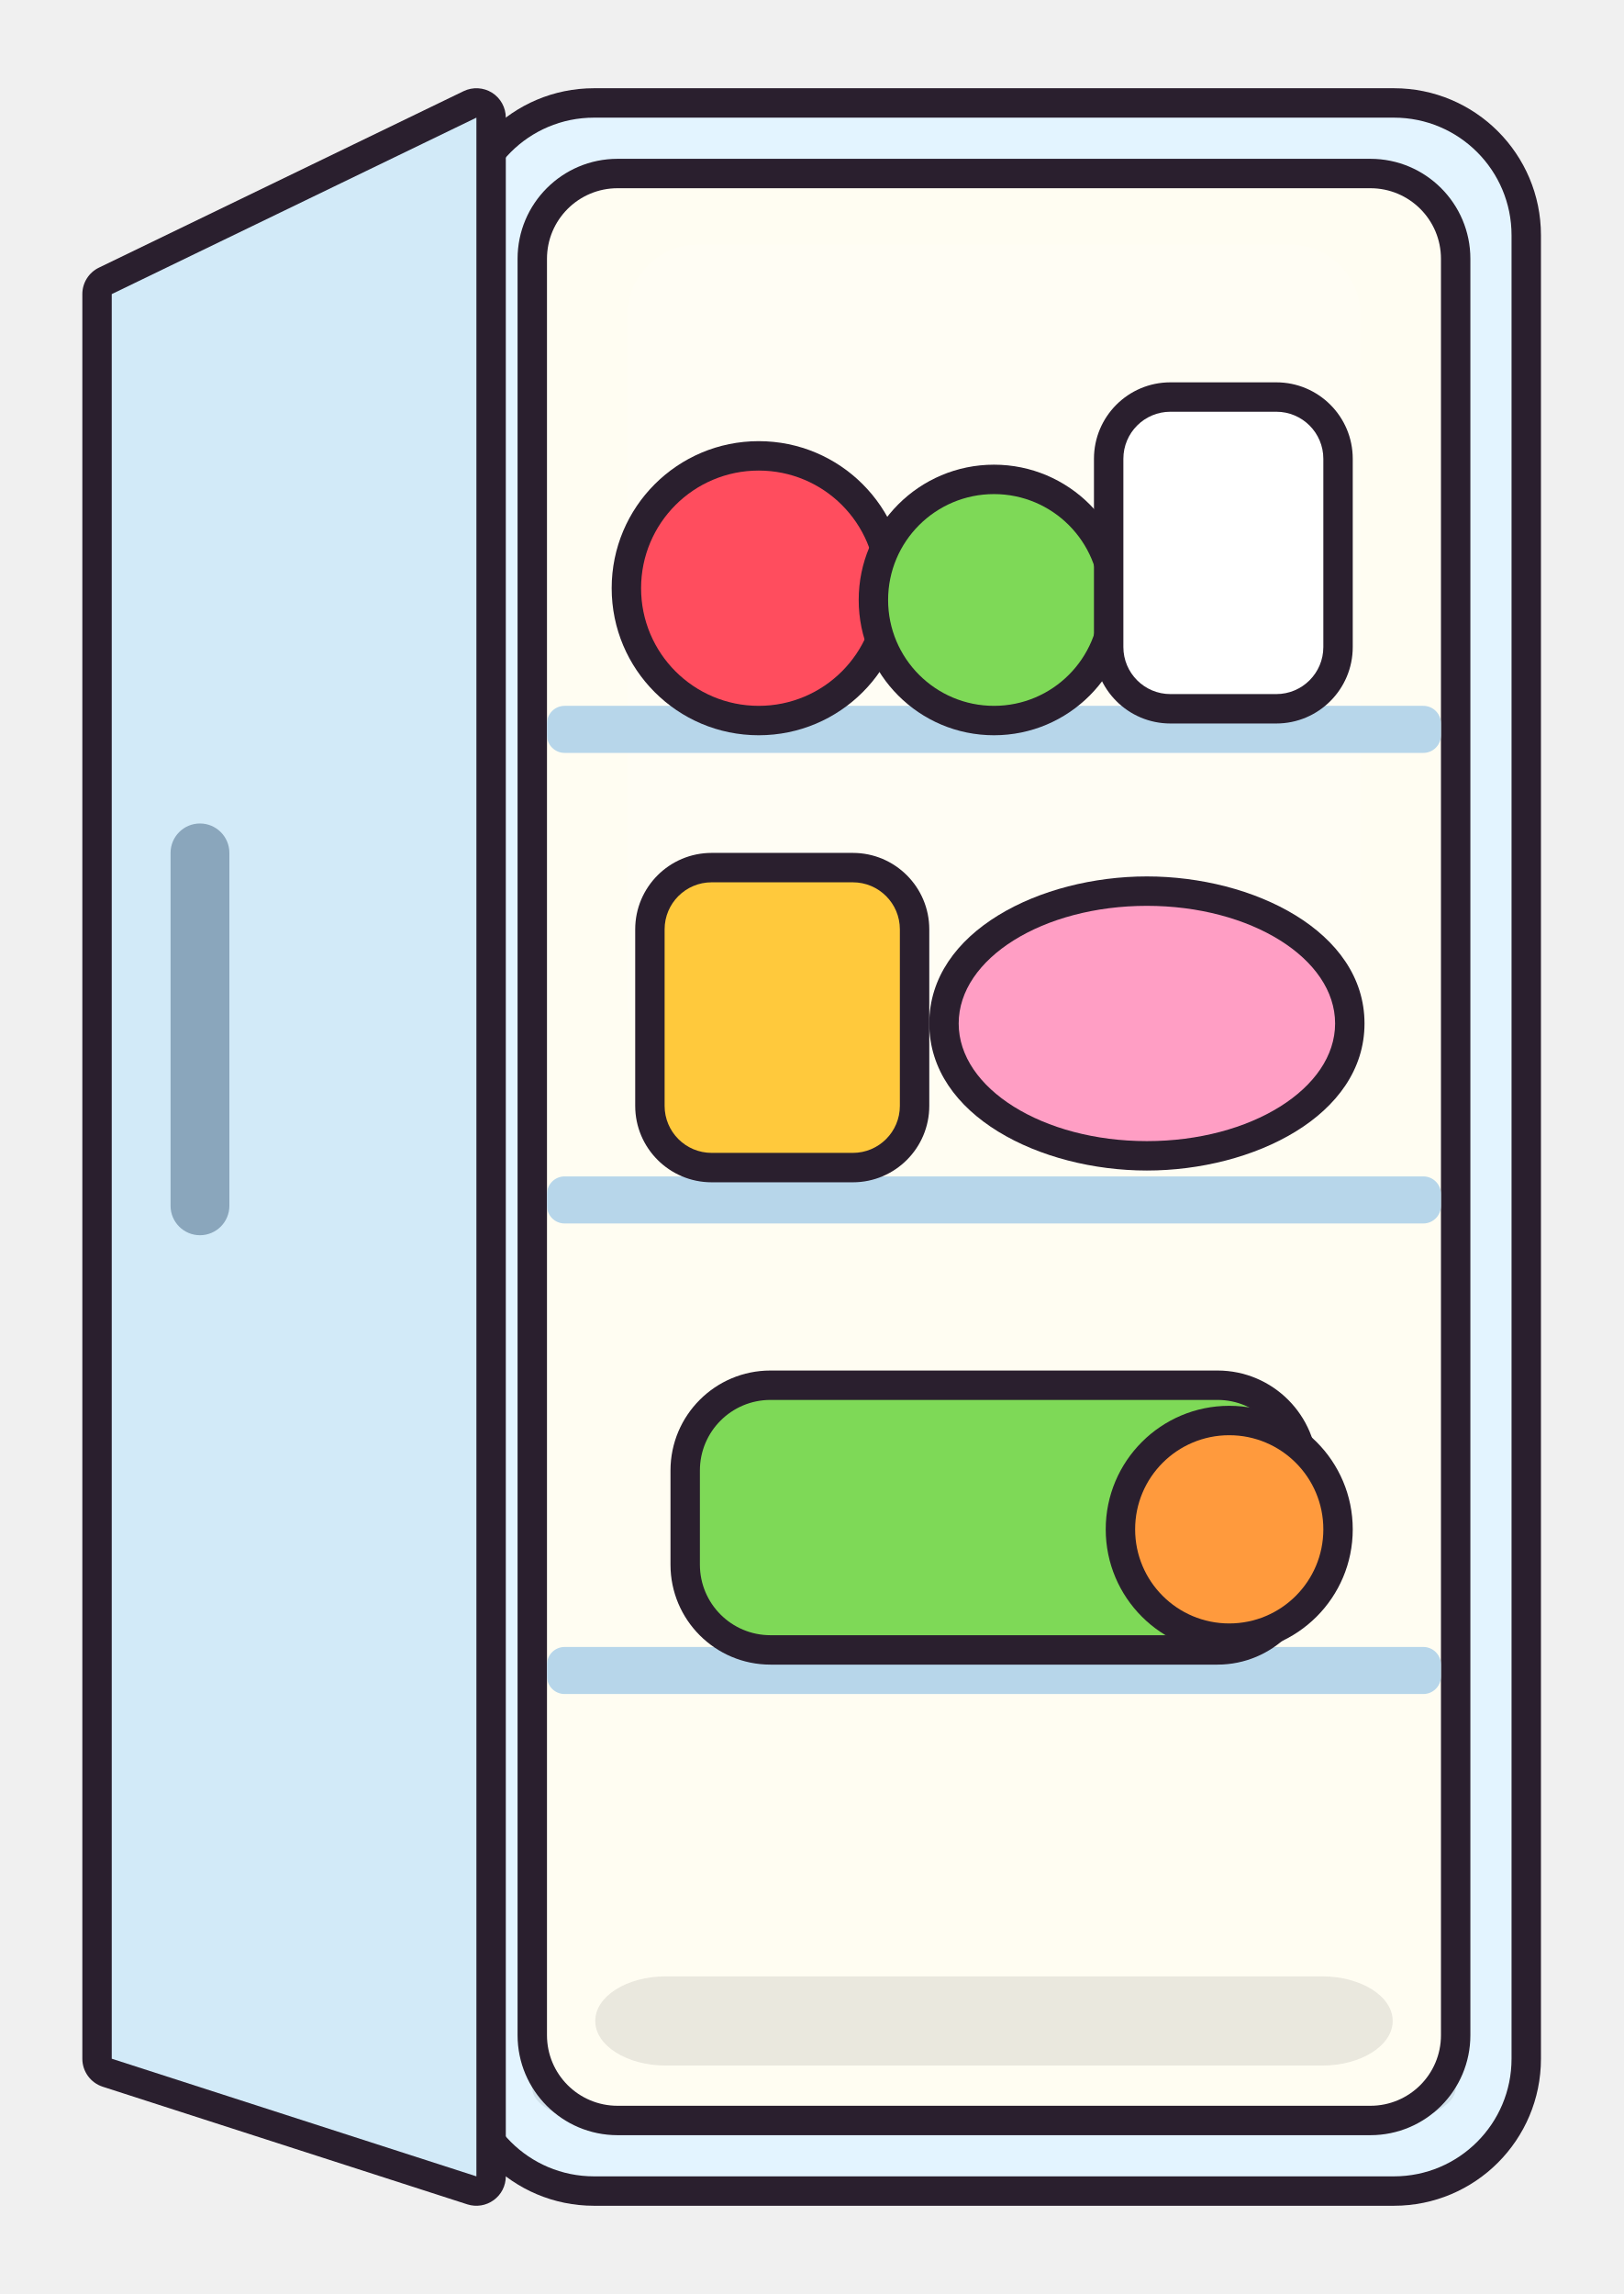
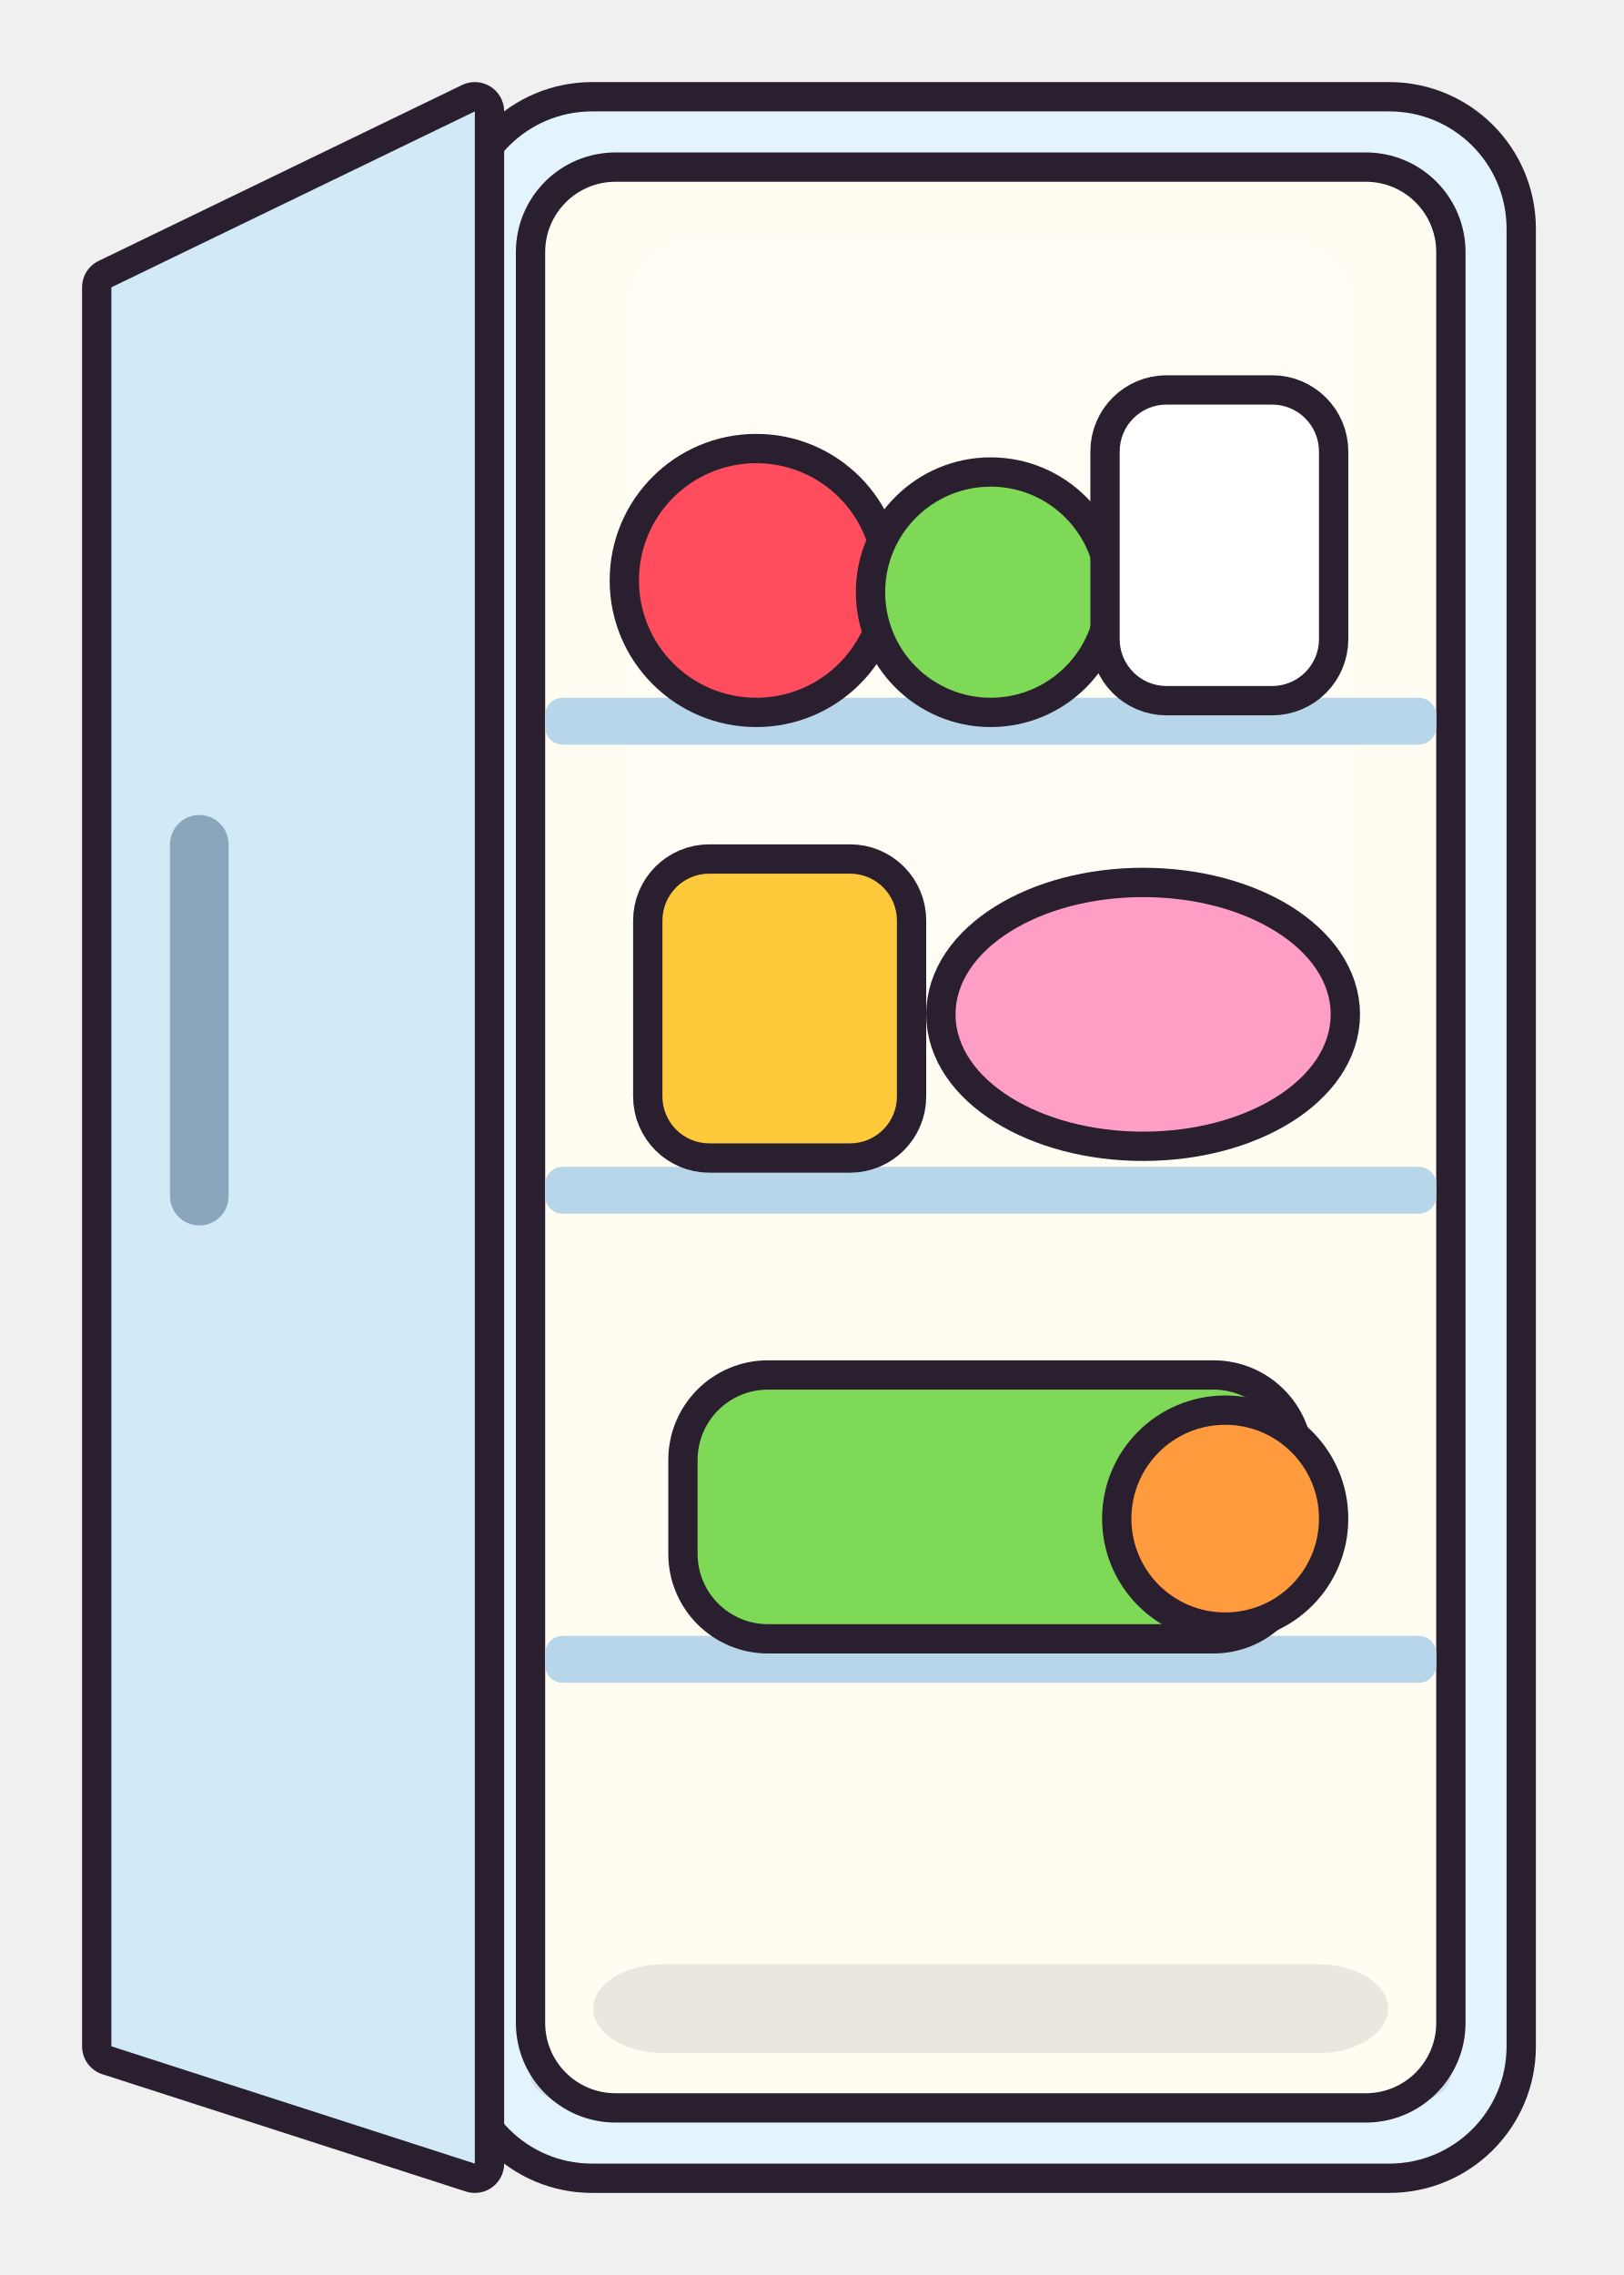
- <svg xmlns="http://www.w3.org/2000/svg" width="276" height="390" viewBox="-169 -370 276 390">
-   <path d="M-83 -330L-83 -330L-83 -20L-88 -20L-83 -20C-83 -11.72 -76.28 -5 -68 -5L-68 0L-68 -5L68 -5L68 0L68 -5C76.28 -5 83 -11.72 83 -20L88 -20L83 -20L83 -330L88 -330L83 -330C83 -338.28 76.28 -345 68 -345L68 -350L68 -345L-68 -345L-68 -350L-68 -345C-76.28 -345 -83 -338.28 -83 -330L-88 -330L-83 -330M-93 -330L-93 -330C-93 -343.81 -81.81 -355 -68 -355L-68 -355L68 -355L68 -355C81.81 -355 93 -343.81 93 -330L93 -330L93 -20L93 -20C93 -6.19 81.81 5 68 5L68 5L-68 5L-68 5C-81.81 5 -93 -6.19 -93 -20L-93 -20L-93 -330Z" fill="#2A1F2E" />
-   <path d="M-88 -330L-88 -20C-88 -8.95 -79.05 0 -68 0L68 0C79.05 0 88 -8.95 88 -20L88 -330C88 -341.05 79.05 -350 68 -350L-68 -350C-79.05 -350 -88 -341.05 -88 -330Z" fill="#E3F4FF" />
-   <path d="M-72.16 -318.91L-72.16 -209C-72.16 -197.95 -63.21 -189 -52.16 -189L52.16 -189C63.21 -189 72.16 -197.95 72.16 -209L72.16 -318.91C72.16 -329.96 63.21 -338.91 52.16 -338.91L-52.16 -338.91C-63.21 -338.91 -72.16 -329.96 -72.16 -318.91Z" fill="#E7F5FF" />
-   <path d="M-78.5 -14.96L-78.5 -14.96C-78.5 -11.07 -69.54 -7.92 -58.5 -7.92L58.5 -7.92C69.54 -7.92 78.5 -11.07 78.5 -14.96L78.5 -14.96C78.5 -18.85 69.54 -22 58.5 -22L-58.5 -22C-69.54 -22 -78.5 -18.85 -78.5 -14.96Z" fill="#9EAAB2" fill-opacity="0.27" />
-   <path d="M-71 -326L-71 -326L-71 -24L-76 -24L-71 -24C-71 -20.13 -67.87 -17 -64 -17L-64 -12L-64 -17L64 -17L64 -12L64 -17C67.87 -17 71 -20.13 71 -24L76 -24L71 -24L71 -326L76 -326L71 -326C71 -329.87 67.87 -333 64 -333L64 -338L64 -333L-64 -333L-64 -338L-64 -333C-67.87 -333 -71 -329.87 -71 -326L-76 -326L-71 -326M-81 -326L-81 -326C-81 -335.39 -73.39 -343 -64 -343L-64 -343L64 -343L64 -343C73.39 -343 81 -335.39 81 -326L81 -326L81 -24L81 -24C81 -14.61 73.39 -7 64 -7L64 -7L-64 -7L-64 -7C-73.39 -7 -81 -14.61 -81 -24L-81 -24L-81 -326Z" fill="#2A1F2E" />
-   <path d="M-76 -326L-76 -24C-76 -17.37 -70.63 -12 -64 -12L64 -12C70.63 -12 76 -17.37 76 -24L76 -326C76 -332.63 70.63 -338 64 -338L-64 -338C-70.63 -338 -76 -332.63 -76 -326Z" fill="#FFFDF2" />
-   <path d="M-62.32 -316.42L-62.32 -200.04C-62.32 -193.41 -56.95 -188.04 -50.32 -188.04L50.32 -188.04C56.95 -188.04 62.32 -193.41 62.32 -200.04L62.32 -316.42C62.32 -323.05 56.95 -328.42 50.32 -328.42L-50.32 -328.42C-56.95 -328.42 -62.32 -323.05 -62.32 -316.42Z" fill="#FFFDF4" />
-   <path d="M-67.79 -26.42L-67.79 -26.42C-67.79 -22.23 -62.42 -18.84 -55.79 -18.84L55.79 -18.84C62.42 -18.84 67.79 -22.23 67.79 -26.42L67.79 -26.42C67.79 -30.61 62.42 -34 55.79 -34L-55.79 -34C-62.42 -34 -67.79 -30.61 -67.79 -26.42Z" fill="#B2B1A9" fill-opacity="0.27" />
-   <path d="M-76 -247L-76 -245C-76 -243.34 -74.66 -242 -73 -242L73 -242C74.66 -242 76 -243.34 76 -245L76 -247C76 -248.66 74.66 -250 73 -250L-73 -250C-74.66 -250 -76 -248.66 -76 -247Z" fill="#B7D6EA" />
-   <path d="M-76 -167L-76 -165C-76 -163.34 -74.66 -162 -73 -162L73 -162C74.66 -162 76 -163.34 76 -165L76 -167C76 -168.66 74.66 -170 73 -170L-73 -170C-74.66 -170 -76 -168.66 -76 -167Z" fill="#B7D6EA" />
-   <path d="M-76 -87L-76 -85C-76 -83.34 -74.66 -82 -73 -82L73 -82C74.66 -82 76 -83.34 76 -85L76 -87C76 -88.66 74.66 -90 73 -90L-73 -90C-74.66 -90 -76 -88.66 -76 -87Z" fill="#B7D6EA" />
-   <path d="M-15 -270L-15 -270C-15 -256.19 -26.19 -245 -40 -245L-40 -250L-40 -245C-53.81 -245 -65 -256.19 -65 -270L-60 -270L-65 -270C-65 -283.81 -53.81 -295 -40 -295L-40 -290L-40 -295C-26.19 -295 -15 -283.81 -15 -270L-20 -270L-15 -270M-25 -270L-25 -270C-25 -278.28 -31.72 -285 -40 -285L-40 -285C-48.28 -285 -55 -278.28 -55 -270L-55 -270C-55 -261.72 -48.28 -255 -40 -255L-40 -255C-31.72 -255 -25 -261.72 -25 -270Z" fill="#2A1F2E" />
+ <svg xmlns="http://www.w3.org/2000/svg" width="277" height="388" viewBox="-169 -369 277 388">
+   <path d="M-68 -350L68 -350C79.05 -350 88 -341.05 88 -330L88 -20C88 -8.95 79.05 0 68 0L-68 0C-79.05 0 -88 -8.95 -88 -20L-88 -330C-88 -341.05 -79.05 -350 -68 -350Z" fill="none" stroke="#2A1F2E" stroke-width="10" stroke-linecap="round" stroke-linejoin="round" />
+   <path d="M-68 -350L68 -350C79.05 -350 88 -341.05 88 -330L88 -20C88 -8.95 79.05 0 68 0L-68 0C-79.05 0 -88 -8.95 -88 -20L-88 -330C-88 -341.05 -79.05 -350 -68 -350Z" fill="#E3F4FF" />
+   <path d="M-52.16 -338.91L52.16 -338.91C63.21 -338.91 72.16 -329.96 72.16 -318.91L72.16 -209C72.16 -197.95 63.21 -189 52.16 -189L-52.16 -189C-63.21 -189 -72.16 -197.95 -72.16 -209L-72.16 -318.91C-72.16 -329.96 -63.21 -338.91 -52.16 -338.91Z" fill="#E7F5FF" />
+   <path d="M-58.5 -22L58.5 -22C69.54 -22 78.5 -18.85 78.5 -14.96L78.5 -14.96C78.5 -11.07 69.54 -7.92 58.5 -7.92L-58.5 -7.92C-69.54 -7.92 -78.5 -11.07 -78.5 -14.96L-78.5 -14.96C-78.5 -18.85 -69.54 -22 -58.5 -22Z" fill="#9EAAB2" fill-opacity="0.27" />
+   <path d="M-64 -338L64 -338C70.63 -338 76 -332.63 76 -326L76 -24C76 -17.37 70.63 -12 64 -12L-64 -12C-70.63 -12 -76 -17.37 -76 -24L-76 -326C-76 -332.63 -70.63 -338 -64 -338Z" fill="none" stroke="#2A1F2E" stroke-width="10" stroke-linecap="round" stroke-linejoin="round" />
+   <path d="M-64 -338L64 -338C70.63 -338 76 -332.63 76 -326L76 -24C76 -17.37 70.63 -12 64 -12L-64 -12C-70.63 -12 -76 -17.37 -76 -24L-76 -326C-76 -332.63 -70.63 -338 -64 -338Z" fill="#FFFDF2" />
+   <path d="M-50.32 -328.42L50.32 -328.42C56.95 -328.42 62.32 -323.05 62.32 -316.42L62.32 -200.04C62.32 -193.41 56.95 -188.04 50.32 -188.04L-50.32 -188.04C-56.95 -188.04 -62.32 -193.41 -62.32 -200.04L-62.32 -316.42C-62.32 -323.05 -56.95 -328.42 -50.32 -328.42Z" fill="#FFFDF4" />
+   <path d="M-55.79 -34L55.79 -34C62.42 -34 67.79 -30.61 67.79 -26.42L67.79 -26.42C67.79 -22.23 62.42 -18.84 55.79 -18.84L-55.79 -18.84C-62.42 -18.84 -67.79 -22.23 -67.79 -26.42L-67.79 -26.42C-67.79 -30.61 -62.42 -34 -55.79 -34Z" fill="#B2B1A9" fill-opacity="0.27" />
+   <path d="M-73 -250L73 -250C74.66 -250 76 -248.66 76 -247L76 -245C76 -243.34 74.66 -242 73 -242L-73 -242C-74.66 -242 -76 -243.34 -76 -245L-76 -247C-76 -248.66 -74.66 -250 -73 -250Z" fill="#B7D6EA" />
+   <path d="M-73 -170L73 -170C74.66 -170 76 -168.66 76 -167L76 -165C76 -163.34 74.66 -162 73 -162L-73 -162C-74.66 -162 -76 -163.34 -76 -165L-76 -167C-76 -168.66 -74.66 -170 -73 -170Z" fill="#B7D6EA" />
+   <path d="M-73 -90L73 -90C74.66 -90 76 -88.66 76 -87L76 -85C76 -83.34 74.66 -82 73 -82L-73 -82C-74.66 -82 -76 -83.34 -76 -85L-76 -87C-76 -88.66 -74.66 -90 -73 -90Z" fill="#B7D6EA" />
+   <path d="M-20 -270C-20 -258.95 -28.95 -250 -40 -250C-51.05 -250 -60 -258.95 -60 -270C-60 -281.05 -51.05 -290 -40 -290C-28.95 -290 -20 -281.05 -20 -270Z" fill="none" stroke="#2A1F2E" stroke-width="10" stroke-linecap="round" stroke-linejoin="round" />
  <path d="M-20 -270C-20 -258.95 -28.95 -250 -40 -250C-51.05 -250 -60 -258.95 -60 -270C-60 -281.05 -51.05 -290 -40 -290C-28.95 -290 -20 -281.05 -20 -270Z" fill="#FF4D5E" />
-   <path d="M23 -268L23 -268C23 -255.3 12.7 -245 0 -245L0 -250L0 -245C-12.7 -245 -23 -255.3 -23 -268L-18 -268L-23 -268C-23 -280.7 -12.7 -291 0 -291L0 -286L0 -291C12.7 -291 23 -280.7 23 -268L18 -268L23 -268M13 -268L13 -268C13 -275.18 7.18 -281 0 -281L0 -281C-7.18 -281 -13 -275.18 -13 -268L-13 -268C-13 -260.82 -7.18 -255 0 -255L0 -255C7.18 -255 13 -260.82 13 -268Z" fill="#2A1F2E" />
+   <path d="M18 -268C18 -258.06 9.94 -250 0 -250C-9.94 -250 -18 -258.06 -18 -268C-18 -277.94 -9.94 -286 0 -286C9.94 -286 18 -277.94 18 -268Z" fill="none" stroke="#2A1F2E" stroke-width="10" stroke-linecap="round" stroke-linejoin="round" />
  <path d="M18 -268C18 -258.06 9.94 -250 0 -250C-9.94 -250 -18 -258.06 -18 -268C-18 -277.94 -9.94 -286 0 -286C9.94 -286 18 -277.94 18 -268Z" fill="#7ED957" />
-   <path d="M27 -292L27 -292L27 -260L22 -260L27 -260C27 -258.34 28.34 -257 30 -257L30 -252L30 -257L48 -257L48 -252L48 -257C49.66 -257 51 -258.34 51 -260L56 -260L51 -260L51 -292L56 -292L51 -292C51 -293.66 49.66 -295 48 -295L48 -300L48 -295L30 -295L30 -300L30 -295C28.34 -295 27 -293.66 27 -292L22 -292L27 -292M17 -292L17 -292C17 -299.18 22.82 -305 30 -305L30 -305L48 -305L48 -305C55.18 -305 61 -299.18 61 -292L61 -292L61 -260L61 -260C61 -252.82 55.18 -247 48 -247L48 -247L30 -247L30 -247C22.82 -247 17 -252.82 17 -260L17 -260L17 -292Z" fill="#2A1F2E" />
-   <path d="M22 -292L22 -260C22 -255.58 25.58 -252 30 -252L48 -252C52.42 -252 56 -255.58 56 -260L56 -292C56 -296.42 52.42 -300 48 -300L30 -300C25.58 -300 22 -296.42 22 -292Z" fill="#FFFFFF" />
-   <path d="M-51 -212L-51 -212L-51 -182L-56 -182L-51 -182C-51 -180.34 -49.66 -179 -48 -179L-48 -174L-48 -179L-24 -179L-24 -174L-24 -179C-22.34 -179 -21 -180.34 -21 -182L-16 -182L-21 -182L-21 -212L-16 -212L-21 -212C-21 -213.66 -22.34 -215 -24 -215L-24 -220L-24 -215L-48 -215L-48 -220L-48 -215C-49.66 -215 -51 -213.66 -51 -212L-56 -212L-51 -212M-61 -212L-61 -212C-61 -219.18 -55.18 -225 -48 -225L-48 -225L-24 -225L-24 -225C-16.82 -225 -11 -219.18 -11 -212L-11 -212L-11 -182L-11 -182C-11 -174.82 -16.82 -169 -24 -169L-24 -169L-48 -169L-48 -169C-55.18 -169 -61 -174.82 -61 -182L-61 -182L-61 -212Z" fill="#2A1F2E" />
-   <path d="M-56 -212L-56 -182C-56 -177.58 -52.42 -174 -48 -174L-24 -174C-19.58 -174 -16 -177.58 -16 -182L-16 -212C-16 -216.42 -19.58 -220 -24 -220L-48 -220C-52.42 -220 -56 -216.42 -56 -212Z" fill="#FFC93C" />
-   <path d="M63 -196L63 -196C63 -180.31 44.07 -171 26 -171L26 -176L26 -171C7.93 -171 -11 -180.31 -11 -196L-6 -196L-11 -196C-11 -211.69 7.93 -221 26 -221L26 -216L26 -221C44.07 -221 63 -211.69 63 -196L58 -196L63 -196M53 -196L53 -196C53 -202.41 43.27 -211 26 -211L26 -211C8.73 -211 -1 -202.41 -1 -196L-1 -196C-1 -189.59 8.73 -181 26 -181L26 -181C43.27 -181 53 -189.59 53 -196Z" fill="#2A1F2E" />
+   <path d="M30 -300L48 -300C52.42 -300 56 -296.42 56 -292L56 -260C56 -255.58 52.42 -252 48 -252L30 -252C25.58 -252 22 -255.58 22 -260L22 -292C22 -296.42 25.58 -300 30 -300Z" fill="none" stroke="#2A1F2E" stroke-width="10" stroke-linecap="round" stroke-linejoin="round" />
+   <path d="M30 -300L48 -300C52.42 -300 56 -296.42 56 -292L56 -260C56 -255.58 52.42 -252 48 -252L30 -252C25.58 -252 22 -255.58 22 -260L22 -292C22 -296.42 25.58 -300 30 -300Z" fill="#FFFFFF" />
+   <path d="M-48 -220L-24 -220C-19.58 -220 -16 -216.42 -16 -212L-16 -182C-16 -177.58 -19.58 -174 -24 -174L-48 -174C-52.42 -174 -56 -177.58 -56 -182L-56 -212C-56 -216.42 -52.42 -220 -48 -220Z" fill="none" stroke="#2A1F2E" stroke-width="10" stroke-linecap="round" stroke-linejoin="round" />
+   <path d="M-48 -220L-24 -220C-19.58 -220 -16 -216.42 -16 -212L-16 -182C-16 -177.58 -19.58 -174 -24 -174L-48 -174C-52.42 -174 -56 -177.58 -56 -182L-56 -212C-56 -216.42 -52.42 -220 -48 -220Z" fill="#FFC93C" />
+   <path d="M58 -196C58 -184.95 43.67 -176 26 -176C8.33 -176 -6 -184.95 -6 -196C-6 -207.05 8.33 -216 26 -216C43.67 -216 58 -207.05 58 -196Z" fill="none" stroke="#2A1F2E" stroke-width="10" stroke-linecap="round" stroke-linejoin="round" />
  <path d="M58 -196C58 -184.95 43.67 -176 26 -176C8.33 -176 -6 -184.95 -6 -196C-6 -207.05 8.33 -216 26 -216C43.67 -216 58 -207.05 58 -196Z" fill="#FF9EC4" />
-   <path d="M-45 -120L-45 -120L-45 -104L-50 -104L-45 -104C-45 -100.13 -41.87 -97 -38 -97L-38 -92L-38 -97L38 -97L38 -92L38 -97C41.87 -97 45 -100.13 45 -104L50 -104L45 -104L45 -120L50 -120L45 -120C45 -123.87 41.87 -127 38 -127L38 -132L38 -127L-38 -127L-38 -132L-38 -127C-41.87 -127 -45 -123.87 -45 -120L-50 -120L-45 -120M-55 -120L-55 -120C-55 -129.39 -47.39 -137 -38 -137L-38 -137L38 -137L38 -137C47.39 -137 55 -129.39 55 -120L55 -120L55 -104L55 -104C55 -94.61 47.39 -87 38 -87L38 -87L-38 -87L-38 -87C-47.39 -87 -55 -94.61 -55 -104L-55 -104L-55 -120Z" fill="#2A1F2E" />
-   <path d="M-50 -120L-50 -104C-50 -97.37 -44.63 -92 -38 -92L38 -92C44.63 -92 50 -97.37 50 -104L50 -120C50 -126.63 44.63 -132 38 -132L-38 -132C-44.63 -132 -50 -126.63 -50 -120Z" fill="#7ED957" />
-   <path d="M61 -110L61 -110C61 -98.4 51.6 -89 40 -89L40 -94L40 -89C28.4 -89 19 -98.4 19 -110L24 -110L19 -110C19 -121.6 28.4 -131 40 -131L40 -126L40 -131C51.6 -131 61 -121.6 61 -110L56 -110L61 -110M51 -110L51 -110C51 -116.08 46.08 -121 40 -121L40 -121C33.92 -121 29 -116.08 29 -110L29 -110C29 -103.92 33.92 -99 40 -99L40 -99C46.08 -99 51 -103.92 51 -110Z" fill="#2A1F2E" />
+   <path d="M-38 -132L38 -132C44.63 -132 50 -126.63 50 -120L50 -104C50 -97.37 44.63 -92 38 -92L-38 -92C-44.63 -92 -50 -97.37 -50 -104L-50 -120C-50 -126.63 -44.63 -132 -38 -132Z" fill="none" stroke="#2A1F2E" stroke-width="10" stroke-linecap="round" stroke-linejoin="round" />
+   <path d="M-38 -132L38 -132C44.63 -132 50 -126.63 50 -120L50 -104C50 -97.37 44.63 -92 38 -92L-38 -92C-44.63 -92 -50 -97.37 -50 -104L-50 -120C-50 -126.63 -44.63 -132 -38 -132Z" fill="#7ED957" />
+   <path d="M56 -110C56 -101.16 48.84 -94 40 -94C31.16 -94 24 -101.16 24 -110C24 -118.84 31.16 -126 40 -126C48.84 -126 56 -118.84 56 -110Z" fill="none" stroke="#2A1F2E" stroke-width="10" stroke-linecap="round" stroke-linejoin="round" />
  <path d="M56 -110C56 -101.16 48.84 -94 40 -94C31.16 -94 24 -101.16 24 -110C24 -118.84 31.16 -126 40 -126C48.84 -126 56 -118.84 56 -110Z" fill="#FF9A3D" />
-   <path d="M-85.82 -345.5L-85.82 -345.5L-147.82 -315.5L-150 -320L-145 -320L-145 -20L-150 -20L-148.46 -24.76L-86.46 -4.76L-88 0L-93 0L-93 -350L-88 -350L-85.82 -345.5M-90.18 -354.5C-88.63 -355.25 -86.8 -355.15 -85.34 -354.24C-83.89 -353.32 -83 -351.72 -83 -350L-83 -350L-83 0C-83 1.6 -83.76 3.1 -85.06 4.04C-86.35 4.98 -88.01 5.25 -89.54 4.76L-89.54 4.76L-151.54 -15.24C-153.6 -15.91 -155 -17.83 -155 -20L-155 -20L-155 -320C-155 -321.92 -153.9 -323.67 -152.18 -324.5L-152.18 -324.5L-90.18 -354.5Z" fill="#2A1F2E" />
+   <path d="M-88 -350L-150 -320L-150 -20L-88 0Z" fill="none" stroke="#2A1F2E" stroke-width="10" stroke-linecap="round" stroke-linejoin="round" />
  <path d="M-88 -350L-150 -320L-150 -20L-88 0Z" fill="#D2EAF8" />
-   <path d="M-140 -225L-140 -165C-140 -162.24 -137.76 -160 -135 -160L-135 -160C-132.24 -160 -130 -162.24 -130 -165L-130 -225C-130 -227.76 -132.24 -230 -135 -230L-135 -230C-137.76 -230 -140 -227.76 -140 -225Z" fill="#8AA6BC" />
+   <path d="M-135 -230L-135 -230C-132.24 -230 -130 -227.76 -130 -225L-130 -165C-130 -162.24 -132.24 -160 -135 -160L-135 -160C-137.76 -160 -140 -162.24 -140 -165L-140 -225C-140 -227.76 -137.76 -230 -135 -230Z" fill="#8AA6BC" />
</svg>
